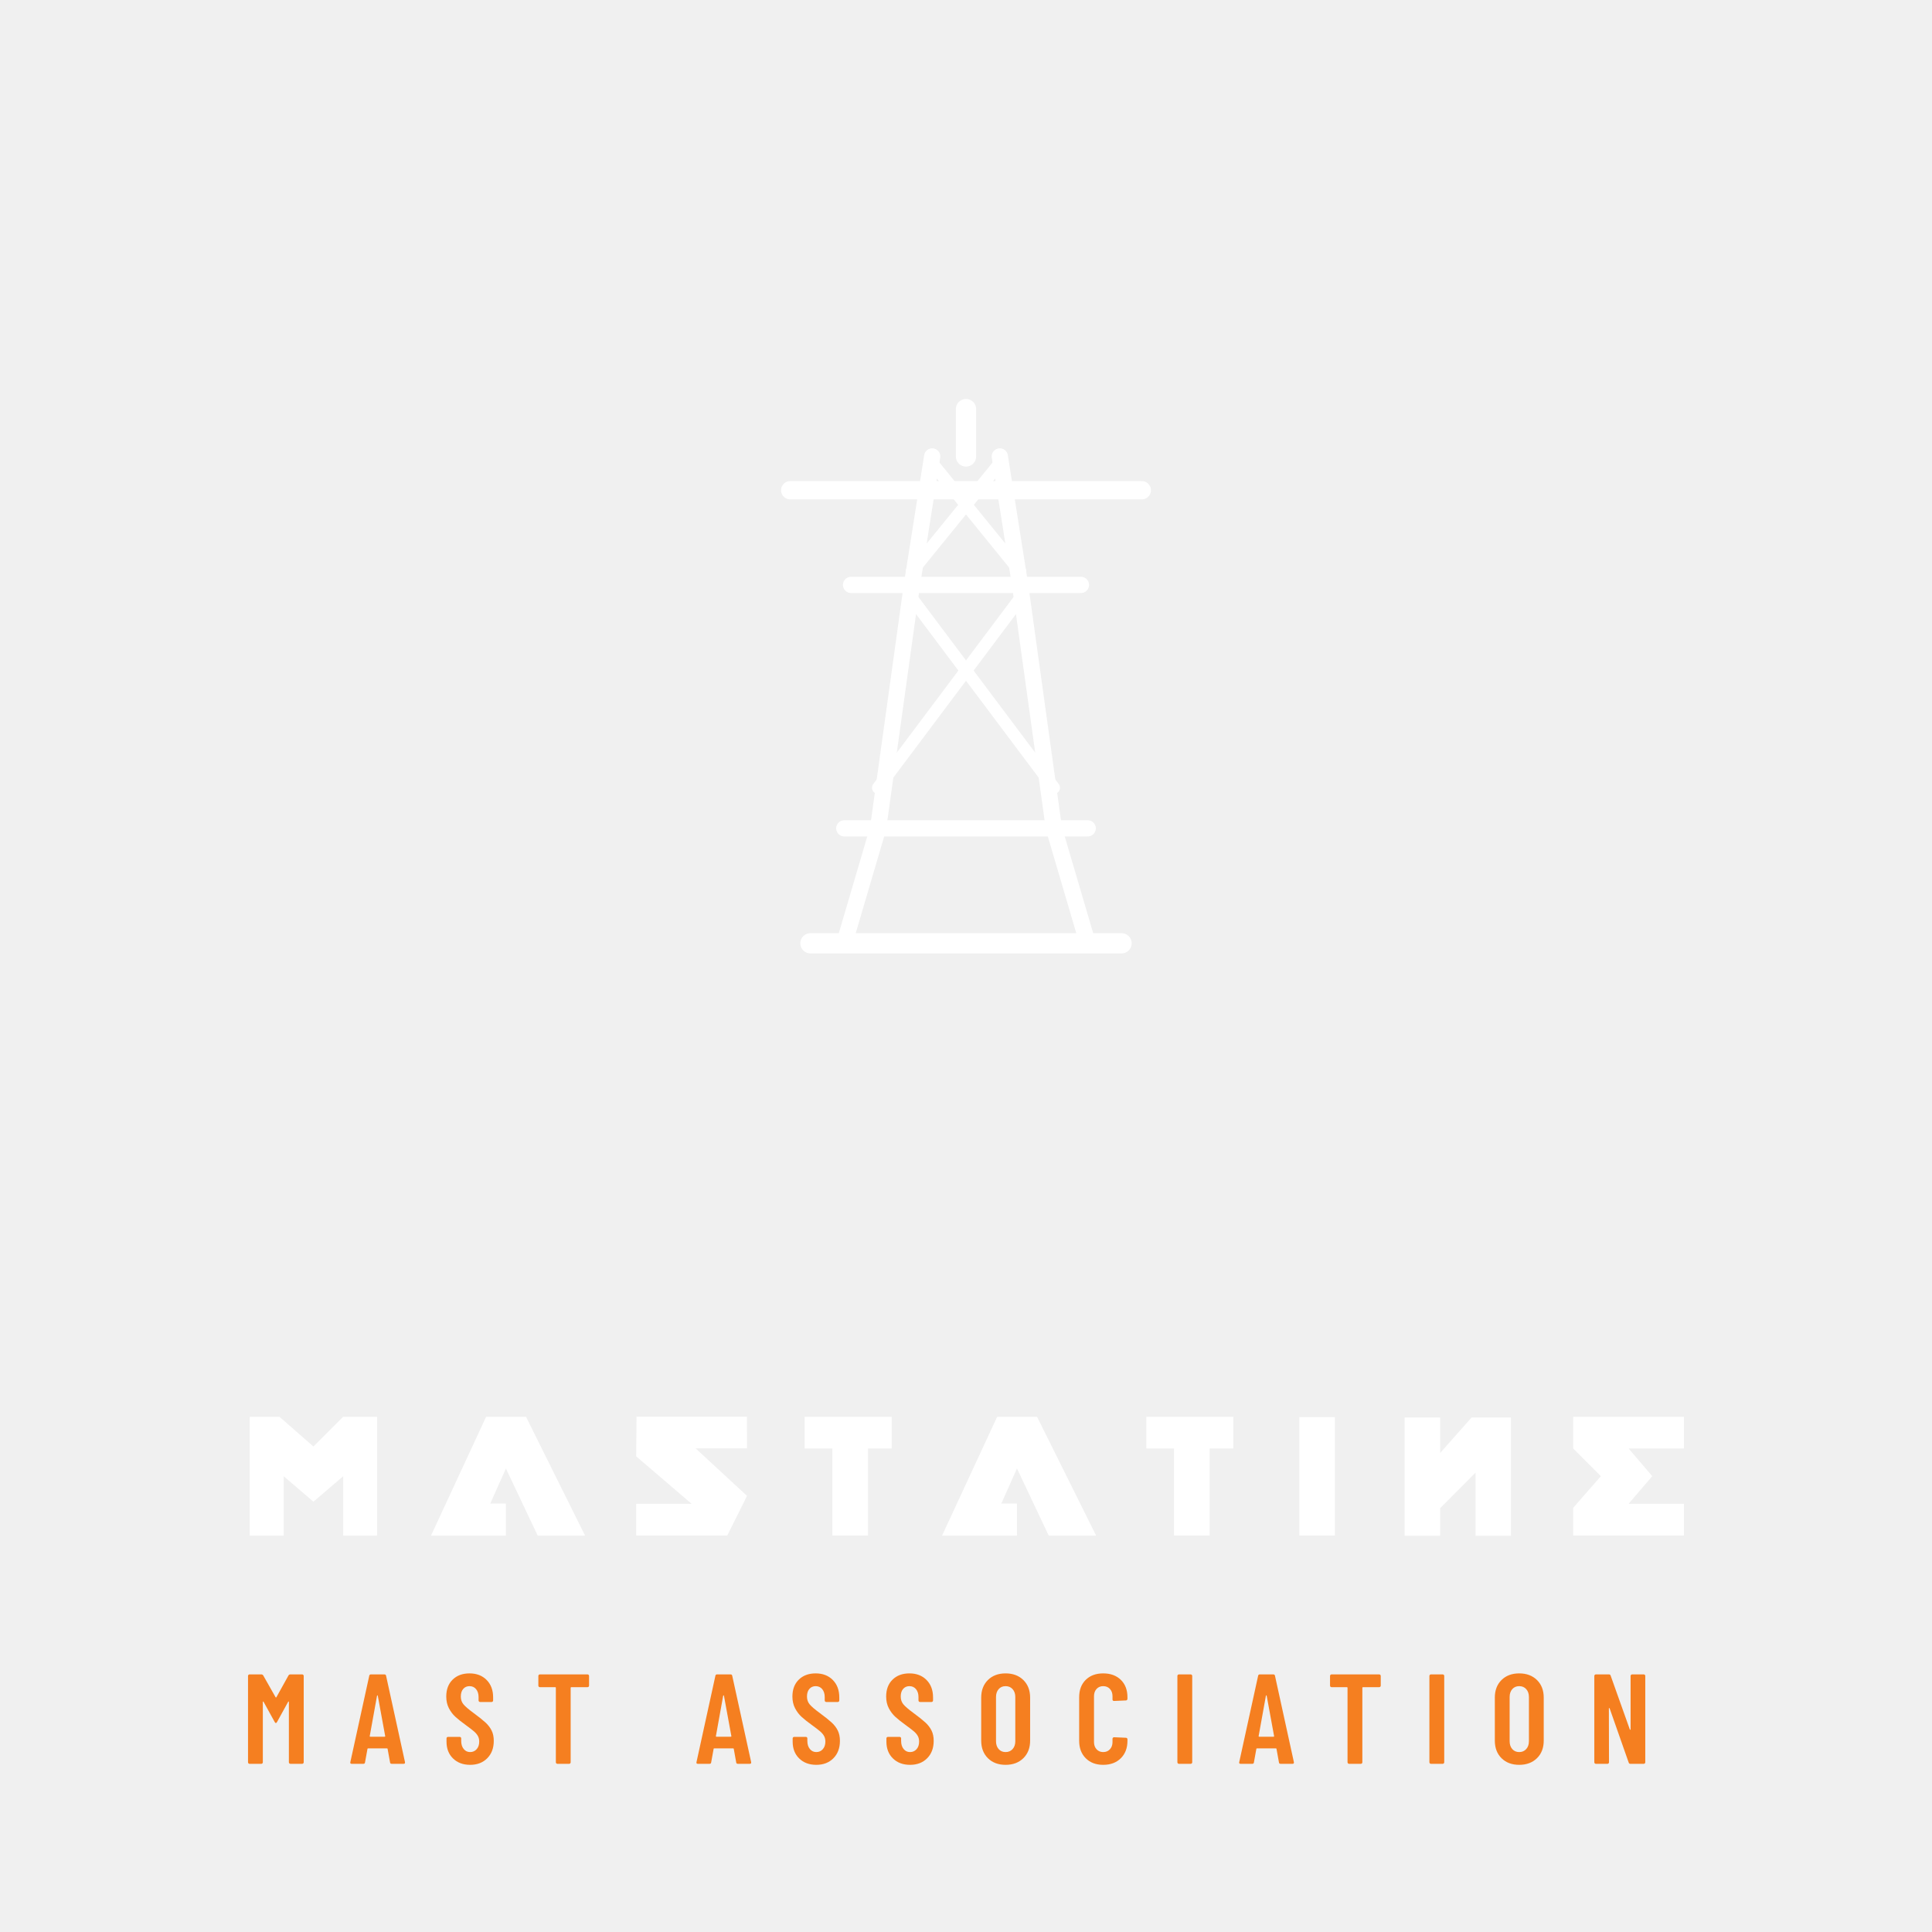
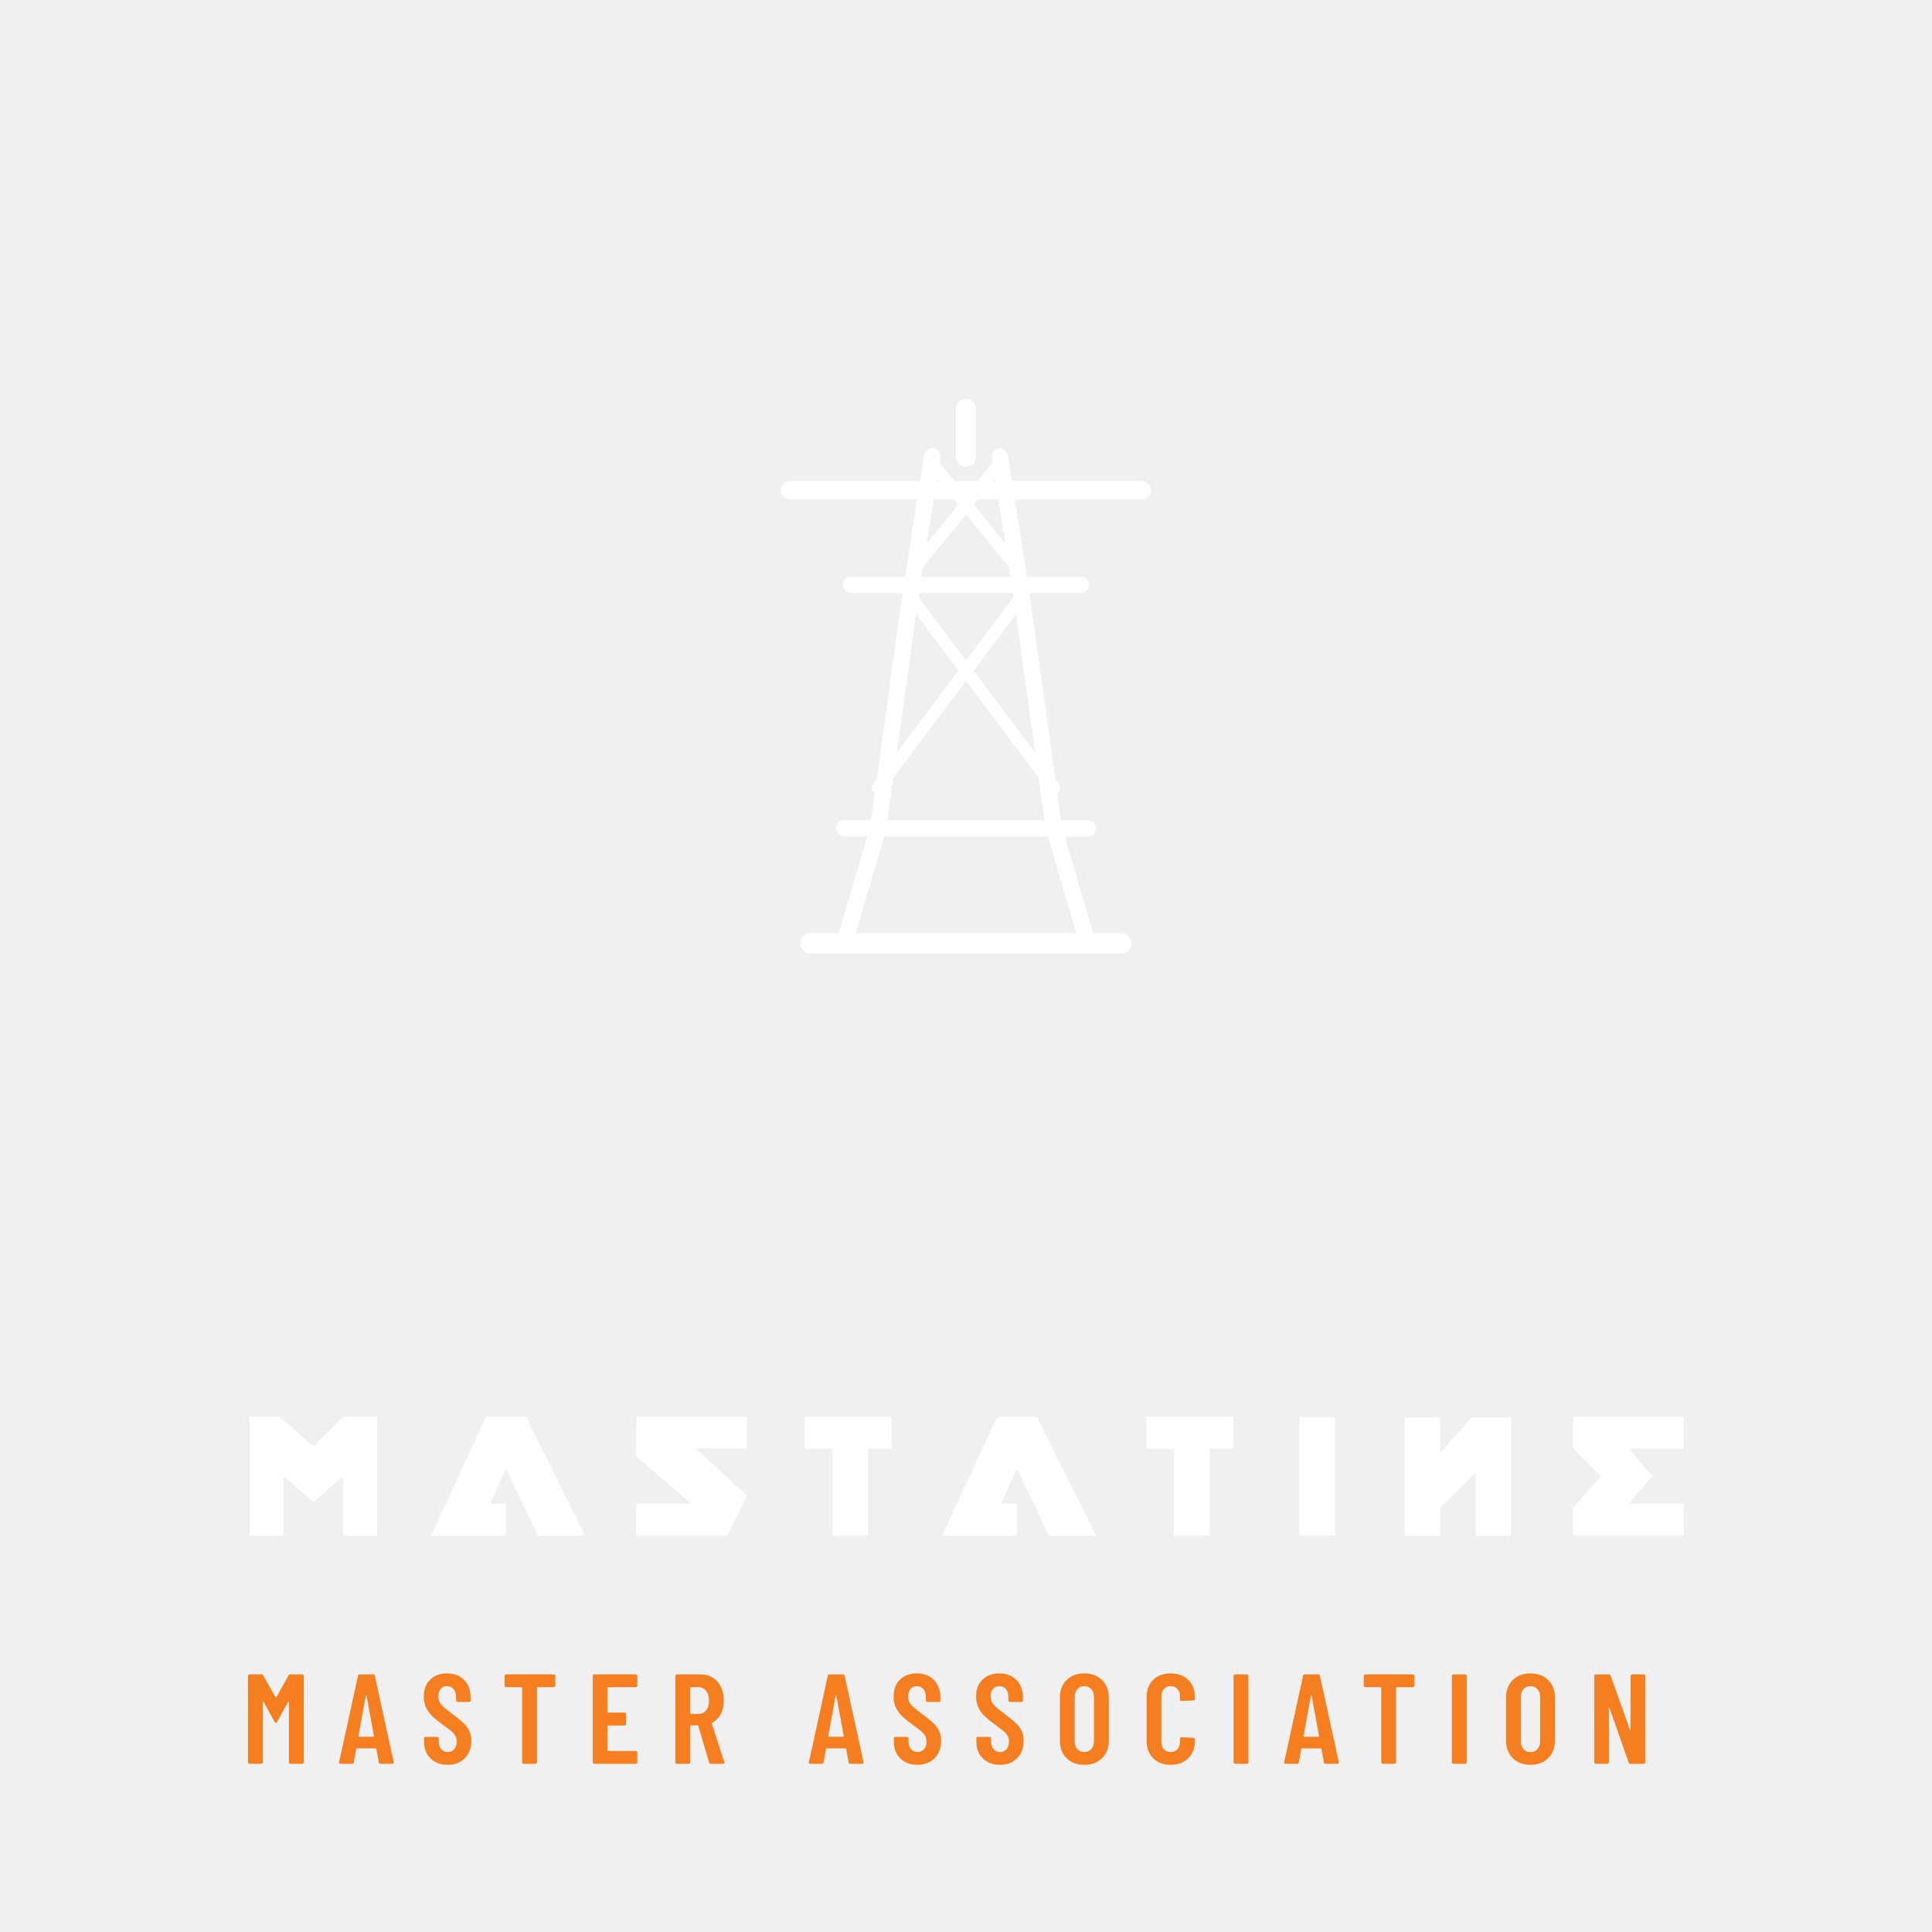
<svg xmlns="http://www.w3.org/2000/svg" viewBox="0 0 1200 1200">
  <g transform="translate(600 420) scale(4.2) translate(-100 -95.5)">
    <line x1="100" y1="56" x2="100" y2="63" stroke="#fff" stroke-width="3" stroke-linecap="round" />
    <line x1="74" y1="68" x2="126" y2="68" stroke="#fff" stroke-width="2.7" stroke-linecap="round" />
    <line x1="95" y1="63" x2="92" y2="82" stroke="#fff" stroke-width="2.4" stroke-linecap="round" />
    <line x1="105" y1="63" x2="108" y2="82" stroke="#fff" stroke-width="2.4" stroke-linecap="round" />
    <line x1="95" y1="64" x2="108" y2="80" stroke="#fff" stroke-width="1.8" stroke-linecap="round" />
    <line x1="105" y1="64" x2="92" y2="80" stroke="#fff" stroke-width="1.8" stroke-linecap="round" />
    <line x1="83" y1="82" x2="117" y2="82" stroke="#fff" stroke-width="2.4" stroke-linecap="round" />
    <line x1="92" y1="82" x2="87" y2="118" stroke="#fff" stroke-width="2.4" stroke-linecap="round" />
    <line x1="108" y1="82" x2="113" y2="118" stroke="#fff" stroke-width="2.4" stroke-linecap="round" />
    <line x1="92" y1="84" x2="113" y2="112" stroke="#fff" stroke-width="1.8" stroke-linecap="round" />
    <line x1="108" y1="84" x2="87" y2="112" stroke="#fff" stroke-width="1.8" stroke-linecap="round" />
    <line x1="82" y1="118" x2="118" y2="118" stroke="#fff" stroke-width="2.4" stroke-linecap="round" />
    <line x1="87" y1="118" x2="82" y2="135" stroke="#fff" stroke-width="2.4" stroke-linecap="round" />
    <line x1="113" y1="118" x2="118" y2="135" stroke="#fff" stroke-width="2.4" stroke-linecap="round" />
    <line x1="77" y1="135" x2="123" y2="135" stroke="#fff" stroke-width="3" stroke-linecap="round" />
  </g>
  <path transform="translate(150 880) scale(0.05751019 -0.05751019) translate(0 -982)" d="M1098 -301V340L777 65L456 340V-301H89V982H410L777 661L1098 982H1464V-301Z" fill="#fff" />
  <path transform="translate(268.86 880) scale(0.05751019 -0.05751019) translate(0 -982)" d="M1132 -301 789 424 620 45H789V-301H-20L575 982H1006L1644 -301Z" fill="#fff" />
  <path transform="translate(391.75 880) scale(0.05751019 -0.05751019) translate(0 -982)" d="M701 641 1256 128 1043 -300H59V42H658L59 555L63 983H1255L1256 641Z" fill="#fff" />
  <path transform="translate(496.98 880) scale(0.05751019 -0.05751019) translate(0 -982)" d="M733 640V-300H348V640H49V982H989V640Z" fill="#fff" />
  <path transform="translate(586.28 880) scale(0.05751019 -0.05751019) translate(0 -982)" d="M1132 -301 789 424 620 45H789V-301H-20L575 982H1006L1644 -301Z" fill="#fff" />
  <path transform="translate(709.17 880) scale(0.05751019 -0.05751019) translate(0 -982)" d="M733 640V-300H348V640H49V982H989V640Z" fill="#fff" />
  <path transform="translate(798.47 880) scale(0.05751019 -0.05751019) translate(0 -982)" d="M149 -300V978H533V-300Z" fill="#fff" />
  <path transform="translate(867.3 880) scale(0.05751019 -0.05751019) translate(0 -982)" d="M855 -303V379L473 -5V-303H89V974H473V591L812 974H1238V-303Z" fill="#fff" />
  <path transform="translate(973.17 880) scale(0.05751019 -0.05751019) translate(0 -982)" d="M667 640 923 341 667 42H1265V-300H69V-1L368 341L69 640V982H1265V640Z" fill="#fff" />
-   <path d="M179.20 1040.63Q179.59 1040 180.39 1040L180.39 1040L187.69 1040Q188.08 1040 188.36 1040.28Q188.64 1040.56 188.64 1040.95L188.64 1040.95L188.64 1094.58Q188.64 1094.98 188.36 1095.26Q188.08 1095.54 187.69 1095.54L187.69 1095.54L180.39 1095.54Q179.99 1095.54 179.71 1095.26Q179.43 1094.98 179.43 1094.58L179.43 1094.58L179.43 1057.14Q179.43 1056.82 179.28 1056.82Q179.12 1056.82 178.96 1057.06L178.96 1057.06L172.06 1069.59Q171.66 1070.23 171.34 1070.23L171.34 1070.23Q171.02 1070.23 170.63 1069.59L170.63 1069.59L163.73 1057.06Q163.57 1056.82 163.41 1056.82Q163.25 1056.82 163.25 1057.14L163.25 1057.14L163.25 1094.58Q163.25 1094.98 162.97 1095.26Q162.69 1095.54 162.30 1095.54L162.30 1095.54L155.00 1095.54Q154.60 1095.54 154.32 1095.26Q154.05 1094.98 154.05 1094.58L154.05 1094.58L154.05 1040.95Q154.05 1040.56 154.32 1040.28Q154.60 1040 155.00 1040L155.00 1040L162.30 1040Q163.09 1040 163.49 1040.63L163.49 1040.63L171.18 1054.20Q171.42 1054.52 171.66 1054.20L171.66 1054.20L179.20 1040.63ZM243.30 1095.54Q242.35 1095.54 242.27 1094.66L242.27 1094.66L240.76 1086.33Q240.76 1085.94 240.29 1085.94L240.29 1085.94L228.70 1085.94Q228.23 1085.94 228.23 1086.33L228.23 1086.33L226.72 1094.66Q226.64 1095.54 225.69 1095.54L225.69 1095.54L218.47 1095.54Q217.36 1095.54 217.60 1094.50L217.60 1094.50L229.34 1040.87Q229.50 1040 230.37 1040L230.37 1040L238.78 1040Q239.65 1040 239.81 1040.87L239.81 1040.87L251.55 1094.50L251.55 1094.82Q251.55 1095.54 250.68 1095.54L250.68 1095.54L243.30 1095.54ZM229.65 1078.32Q229.58 1078.72 230.05 1078.72L230.05 1078.72L238.86 1078.72Q239.33 1078.72 239.25 1078.32L239.25 1078.32L234.65 1053.25Q234.57 1053.01 234.41 1053.01Q234.26 1053.01 234.18 1053.25L234.18 1053.25L229.65 1078.32ZM292.01 1096.17Q285.43 1096.17 281.38 1092.20Q277.34 1088.24 277.34 1081.81L277.34 1081.81L277.34 1079.75Q277.34 1079.35 277.61 1079.07Q277.89 1078.80 278.29 1078.80L278.29 1078.80L285.51 1078.80Q285.90 1078.80 286.18 1079.07Q286.46 1079.35 286.46 1079.75L286.46 1079.75L286.46 1081.33Q286.46 1084.43 288.01 1086.33Q289.55 1088.24 292.01 1088.24L292.01 1088.24Q294.47 1088.24 296.06 1086.45Q297.65 1084.67 297.65 1081.73L297.65 1081.73Q297.65 1079.67 296.77 1078.16Q295.90 1076.65 294.31 1075.31Q292.73 1073.96 289.24 1071.42L289.24 1071.42Q285.27 1068.56 282.85 1066.34Q280.43 1064.12 278.80 1060.98Q277.18 1057.85 277.18 1053.73L277.18 1053.73Q277.18 1047.14 281.14 1043.25Q285.11 1039.37 291.62 1039.37L291.62 1039.37Q298.20 1039.37 302.25 1043.45Q306.29 1047.54 306.29 1054.28L306.29 1054.28L306.29 1056.18Q306.29 1056.58 306.02 1056.86Q305.74 1057.14 305.34 1057.14L305.34 1057.14L298.20 1057.14Q297.81 1057.14 297.53 1056.86Q297.25 1056.58 297.25 1056.18L297.25 1056.18L297.25 1054.12Q297.25 1051.03 295.70 1049.16Q294.16 1047.30 291.62 1047.30L291.62 1047.30Q289.24 1047.30 287.73 1049.00Q286.22 1050.71 286.22 1053.73L286.22 1053.73Q286.22 1056.58 287.85 1058.56Q289.47 1060.55 294.23 1064.04L294.23 1064.04Q299.07 1067.61 301.53 1069.87Q303.99 1072.13 305.34 1074.83Q306.69 1077.53 306.69 1081.26L306.69 1081.26Q306.69 1088.00 302.64 1092.08Q298.60 1096.17 292.01 1096.17L292.01 1096.17ZM364.92 1040Q365.32 1040 365.60 1040.28Q365.88 1040.56 365.88 1040.95L365.88 1040.95L365.88 1046.98Q365.88 1047.38 365.60 1047.66Q365.32 1047.93 364.92 1047.93L364.92 1047.93L354.85 1047.93Q354.45 1047.93 354.45 1048.33L354.45 1048.33L354.45 1094.58Q354.45 1094.98 354.17 1095.26Q353.90 1095.54 353.50 1095.54L353.50 1095.54L346.20 1095.54Q345.80 1095.54 345.53 1095.26Q345.25 1094.98 345.25 1094.58L345.25 1094.58L345.25 1048.33Q345.25 1047.93 344.85 1047.93L344.85 1047.93L335.33 1047.93Q334.93 1047.93 334.66 1047.66Q334.38 1047.38 334.38 1046.98L334.38 1046.98L334.38 1040.95Q334.38 1040.56 334.66 1040.28Q334.93 1040 335.33 1040L335.33 1040L364.92 1040ZM458.30 1095.54Q457.35 1095.54 457.27 1094.66L457.27 1094.66L455.77 1086.33Q455.77 1085.94 455.29 1085.94L455.29 1085.94L443.71 1085.94Q443.23 1085.94 443.23 1086.33L443.23 1086.33L441.72 1094.66Q441.64 1095.54 440.69 1095.54L440.69 1095.54L433.47 1095.54Q432.36 1095.54 432.60 1094.50L432.60 1094.50L444.34 1040.87Q444.50 1040 445.37 1040L445.37 1040L453.78 1040Q454.65 1040 454.81 1040.87L454.81 1040.87L466.56 1094.50L466.56 1094.82Q466.56 1095.54 465.68 1095.54L465.68 1095.54L458.30 1095.54ZM444.66 1078.32Q444.58 1078.72 445.05 1078.72L445.05 1078.72L453.86 1078.72Q454.34 1078.72 454.26 1078.32L454.26 1078.32L449.66 1053.25Q449.58 1053.01 449.42 1053.01Q449.26 1053.01 449.18 1053.25L449.18 1053.25L444.66 1078.32ZM507.02 1096.17Q500.43 1096.17 496.39 1092.20Q492.34 1088.24 492.34 1081.81L492.34 1081.81L492.34 1079.75Q492.34 1079.35 492.62 1079.07Q492.89 1078.80 493.29 1078.80L493.29 1078.80L500.51 1078.80Q500.91 1078.80 501.19 1079.07Q501.46 1079.35 501.46 1079.75L501.46 1079.75L501.46 1081.33Q501.46 1084.43 503.01 1086.33Q504.56 1088.24 507.02 1088.24L507.02 1088.24Q509.48 1088.24 511.06 1086.45Q512.65 1084.67 512.65 1081.73L512.65 1081.73Q512.65 1079.67 511.78 1078.16Q510.90 1076.65 509.32 1075.31Q507.73 1073.96 504.24 1071.42L504.24 1071.42Q500.27 1068.56 497.85 1066.34Q495.43 1064.12 493.81 1060.98Q492.18 1057.85 492.18 1053.73L492.18 1053.73Q492.18 1047.14 496.15 1043.25Q500.11 1039.37 506.62 1039.37L506.62 1039.37Q513.21 1039.37 517.25 1043.45Q521.30 1047.54 521.30 1054.28L521.30 1054.28L521.30 1056.18Q521.30 1056.58 521.02 1056.86Q520.74 1057.14 520.35 1057.14L520.35 1057.14L513.21 1057.14Q512.81 1057.14 512.53 1056.86Q512.25 1056.58 512.25 1056.18L512.25 1056.18L512.25 1054.12Q512.25 1051.03 510.71 1049.16Q509.16 1047.30 506.62 1047.30L506.62 1047.30Q504.24 1047.30 502.73 1049.00Q501.23 1050.71 501.23 1053.73L501.23 1053.73Q501.23 1056.58 502.85 1058.56Q504.48 1060.55 509.24 1064.04L509.24 1064.04Q514.08 1067.61 516.54 1069.87Q519.00 1072.13 520.35 1074.83Q521.69 1077.53 521.69 1081.26L521.69 1081.26Q521.69 1088.00 517.65 1092.08Q513.60 1096.17 507.02 1096.17L507.02 1096.17ZM565.25 1096.17Q558.67 1096.17 554.62 1092.20Q550.57 1088.24 550.57 1081.81L550.57 1081.81L550.57 1079.75Q550.57 1079.35 550.85 1079.07Q551.13 1078.80 551.53 1078.80L551.53 1078.80L558.74 1078.80Q559.14 1078.80 559.42 1079.07Q559.70 1079.35 559.70 1079.75L559.70 1079.75L559.70 1081.33Q559.70 1084.43 561.24 1086.33Q562.79 1088.24 565.25 1088.24L565.25 1088.24Q567.71 1088.24 569.30 1086.45Q570.88 1084.67 570.88 1081.73L570.88 1081.73Q570.88 1079.67 570.01 1078.16Q569.14 1076.65 567.55 1075.31Q565.96 1073.96 562.47 1071.42L562.47 1071.42Q558.51 1068.56 556.09 1066.34Q553.67 1064.12 552.04 1060.98Q550.41 1057.85 550.41 1053.73L550.41 1053.73Q550.41 1047.14 554.38 1043.25Q558.35 1039.37 564.85 1039.37L564.85 1039.37Q571.44 1039.37 575.48 1043.45Q579.53 1047.54 579.53 1054.28L579.53 1054.28L579.53 1056.18Q579.53 1056.58 579.25 1056.86Q578.98 1057.14 578.58 1057.14L578.58 1057.14L571.44 1057.14Q571.04 1057.14 570.76 1056.86Q570.49 1056.58 570.49 1056.18L570.49 1056.18L570.49 1054.12Q570.49 1051.03 568.94 1049.16Q567.39 1047.30 564.85 1047.30L564.85 1047.30Q562.47 1047.30 560.97 1049.00Q559.46 1050.71 559.46 1053.73L559.46 1053.73Q559.46 1056.58 561.09 1058.56Q562.71 1060.55 567.47 1064.04L567.47 1064.04Q572.31 1067.61 574.77 1069.87Q577.23 1072.13 578.58 1074.83Q579.93 1077.53 579.93 1081.26L579.93 1081.26Q579.93 1088.00 575.88 1092.08Q571.84 1096.17 565.25 1096.17L565.25 1096.17ZM624.59 1096.17Q617.77 1096.17 613.61 1092.05Q609.44 1087.92 609.44 1081.10L609.44 1081.10L609.44 1054.44Q609.44 1047.62 613.61 1043.49Q617.77 1039.37 624.59 1039.37L624.59 1039.37Q631.42 1039.37 635.62 1043.49Q639.83 1047.62 639.83 1054.44L639.83 1054.44L639.83 1081.10Q639.83 1087.92 635.62 1092.05Q631.42 1096.17 624.59 1096.17L624.59 1096.17ZM624.59 1088.24Q627.29 1088.24 628.96 1086.37Q630.62 1084.51 630.62 1081.49L630.62 1081.49L630.62 1054.04Q630.62 1051.03 628.96 1049.16Q627.29 1047.30 624.59 1047.30L624.59 1047.30Q621.90 1047.30 620.27 1049.16Q618.64 1051.03 618.64 1054.04L618.64 1054.04L618.64 1081.49Q618.64 1084.51 620.27 1086.37Q621.90 1088.24 624.59 1088.24L624.59 1088.24ZM685.21 1096.17Q678.46 1096.17 674.38 1092.08Q670.29 1088.00 670.29 1081.26L670.29 1081.26L670.29 1054.20Q670.29 1047.38 674.38 1043.37Q678.46 1039.37 685.21 1039.37L685.21 1039.37Q692.03 1039.37 696.16 1043.37Q700.28 1047.38 700.28 1054.20L700.28 1054.20L700.28 1055.15Q700.28 1055.55 700.00 1055.87Q699.73 1056.18 699.33 1056.18L699.33 1056.18L691.95 1056.50Q691.00 1056.50 691.00 1055.55L691.00 1055.55L691.00 1053.57Q691.00 1050.79 689.41 1049.04Q687.83 1047.30 685.21 1047.30L685.21 1047.30Q682.67 1047.30 681.08 1049.04Q679.50 1050.79 679.50 1053.57L679.50 1053.57L679.50 1081.97Q679.50 1084.75 681.08 1086.49Q682.67 1088.24 685.21 1088.24L685.21 1088.24Q687.83 1088.24 689.41 1086.49Q691.00 1084.75 691.00 1081.97L691.00 1081.97L691.00 1079.99Q691.00 1079.59 691.28 1079.31Q691.56 1079.03 691.95 1079.03L691.95 1079.03L699.33 1079.35Q699.73 1079.35 700.00 1079.63Q700.28 1079.91 700.28 1080.30L700.28 1080.30L700.28 1081.26Q700.28 1088.00 696.16 1092.08Q692.03 1096.17 685.21 1096.17L685.21 1096.17ZM732.25 1095.54Q731.86 1095.54 731.58 1095.26Q731.30 1094.98 731.30 1094.58L731.30 1094.58L731.30 1040.95Q731.30 1040.56 731.58 1040.28Q731.86 1040 732.25 1040L732.25 1040L739.55 1040Q739.95 1040 740.23 1040.28Q740.51 1040.56 740.51 1040.95L740.51 1040.95L740.51 1094.58Q740.51 1094.98 740.23 1095.26Q739.95 1095.54 739.55 1095.54L739.55 1095.54L732.25 1095.54ZM795.41 1095.54Q794.46 1095.54 794.38 1094.66L794.38 1094.66L792.87 1086.33Q792.87 1085.94 792.39 1085.94L792.39 1085.94L780.81 1085.94Q780.33 1085.94 780.33 1086.33L780.33 1086.33L778.83 1094.66Q778.75 1095.54 777.79 1095.54L777.79 1095.54L770.57 1095.54Q769.46 1095.54 769.70 1094.50L769.70 1094.50L781.44 1040.87Q781.60 1040 782.48 1040L782.48 1040L790.89 1040Q791.76 1040 791.92 1040.87L791.92 1040.87L803.66 1094.50L803.66 1094.82Q803.66 1095.54 802.79 1095.54L802.79 1095.54L795.41 1095.54ZM781.76 1078.32Q781.68 1078.72 782.16 1078.72L782.16 1078.72L790.96 1078.72Q791.44 1078.72 791.36 1078.32L791.36 1078.32L786.76 1053.25Q786.68 1053.01 786.52 1053.01Q786.36 1053.01 786.28 1053.25L786.28 1053.25L781.76 1078.32ZM856.66 1040Q857.05 1040 857.33 1040.28Q857.61 1040.56 857.61 1040.95L857.61 1040.95L857.61 1046.98Q857.61 1047.38 857.33 1047.66Q857.05 1047.93 856.66 1047.93L856.66 1047.93L846.58 1047.93Q846.18 1047.93 846.18 1048.33L846.18 1048.33L846.18 1094.58Q846.18 1094.98 845.91 1095.26Q845.63 1095.54 845.23 1095.54L845.23 1095.54L837.93 1095.54Q837.54 1095.54 837.26 1095.26Q836.98 1094.98 836.98 1094.58L836.98 1094.58L836.98 1048.33Q836.98 1047.93 836.58 1047.93L836.58 1047.93L827.06 1047.93Q826.67 1047.93 826.39 1047.66Q826.11 1047.38 826.11 1046.98L826.11 1046.98L826.11 1040.95Q826.11 1040.56 826.39 1040.28Q826.67 1040 827.06 1040L827.06 1040L856.66 1040ZM888.79 1095.54Q888.39 1095.54 888.11 1095.26Q887.83 1094.98 887.83 1094.58L887.83 1094.58L887.83 1040.95Q887.83 1040.56 888.11 1040.28Q888.39 1040 888.79 1040L888.79 1040L896.09 1040Q896.48 1040 896.76 1040.28Q897.04 1040.56 897.04 1040.95L897.04 1040.95L897.04 1094.58Q897.04 1094.98 896.76 1095.26Q896.48 1095.54 896.09 1095.54L896.09 1095.54L888.79 1095.54ZM943.61 1096.17Q936.79 1096.17 932.62 1092.05Q928.46 1087.92 928.46 1081.10L928.46 1081.10L928.46 1054.44Q928.46 1047.62 932.62 1043.49Q936.79 1039.37 943.61 1039.37L943.61 1039.37Q950.43 1039.37 954.64 1043.49Q958.84 1047.62 958.84 1054.44L958.84 1054.44L958.84 1081.10Q958.84 1087.92 954.64 1092.05Q950.43 1096.17 943.61 1096.17L943.61 1096.17ZM943.61 1088.24Q946.31 1088.24 947.97 1086.37Q949.64 1084.51 949.64 1081.49L949.64 1081.49L949.64 1054.04Q949.64 1051.03 947.97 1049.16Q946.31 1047.30 943.61 1047.30L943.61 1047.30Q940.91 1047.30 939.29 1049.16Q937.66 1051.03 937.66 1054.04L937.66 1054.04L937.66 1081.49Q937.66 1084.51 939.29 1086.37Q940.91 1088.24 943.61 1088.24L943.61 1088.24ZM1012.79 1040.95Q1012.79 1040.56 1013.07 1040.28Q1013.35 1040 1013.74 1040L1013.74 1040L1020.96 1040Q1021.36 1040 1021.64 1040.28Q1021.91 1040.56 1021.91 1040.95L1021.91 1040.95L1021.91 1094.58Q1021.91 1094.98 1021.64 1095.26Q1021.36 1095.54 1020.96 1095.54L1020.96 1095.54L1012.63 1095.54Q1011.84 1095.54 1011.60 1094.74L1011.60 1094.74L999.78 1061.10Q999.70 1060.87 999.50 1060.91Q999.30 1060.94 999.30 1061.18L999.30 1061.18L999.38 1094.58Q999.38 1094.98 999.11 1095.26Q998.83 1095.54 998.43 1095.54L998.43 1095.54L991.21 1095.54Q990.81 1095.54 990.54 1095.26Q990.26 1094.98 990.26 1094.58L990.26 1094.58L990.26 1040.95Q990.26 1040.56 990.54 1040.28Q990.81 1040 991.21 1040L991.21 1040L999.38 1040Q1000.18 1040 1000.41 1040.79L1000.41 1040.79L1012.31 1074.19Q1012.39 1074.43 1012.59 1074.39Q1012.79 1074.35 1012.79 1074.11L1012.79 1074.11L1012.79 1040.95Z" fill="#f57f20" />
+   <path d="M179.20 1040.64Q179.59 1040.00 180.39 1040.00L180.39 1040.00L187.69 1040.00Q188.08 1040.00 188.36 1040.28Q188.64 1040.56 188.64 1040.96L188.64 1040.96L188.64 1094.58Q188.64 1094.98 188.36 1095.26Q188.08 1095.54 187.69 1095.54L187.69 1095.54L180.39 1095.54Q179.99 1095.54 179.71 1095.26Q179.44 1094.98 179.44 1094.58L179.44 1094.58L179.44 1057.14Q179.44 1056.82 179.28 1056.82Q179.12 1056.82 178.96 1057.06L178.96 1057.06L172.06 1069.59Q171.66 1070.23 171.34 1070.23L171.34 1070.23Q171.03 1070.23 170.63 1069.59L170.63 1069.59L163.73 1057.06Q163.57 1056.82 163.41 1056.82Q163.25 1056.82 163.25 1057.14L163.25 1057.14L163.25 1094.58Q163.25 1094.98 162.97 1095.26Q162.70 1095.54 162.30 1095.54L162.30 1095.54L155.00 1095.54Q154.61 1095.54 154.33 1095.26Q154.05 1094.98 154.05 1094.58L154.05 1094.58L154.05 1040.96Q154.05 1040.56 154.33 1040.28Q154.61 1040.00 155.00 1040.00L155.00 1040.00L162.30 1040.00Q163.09 1040.00 163.49 1040.64L163.49 1040.64L171.19 1054.20Q171.42 1054.52 171.66 1054.20L171.66 1054.20L179.20 1040.64ZM236.32 1095.54Q235.37 1095.54 235.29 1094.66L235.29 1094.66L233.78 1086.33Q233.78 1085.94 233.30 1085.94L233.30 1085.94L221.72 1085.94Q221.25 1085.94 221.25 1086.33L221.25 1086.33L219.74 1094.66Q219.66 1095.54 218.71 1095.54L218.71 1095.54L211.49 1095.54Q210.38 1095.54 210.62 1094.50L210.62 1094.50L222.36 1040.88Q222.52 1040.00 223.39 1040.00L223.39 1040.00L231.80 1040.00Q232.67 1040.00 232.83 1040.88L232.83 1040.88L244.57 1094.50L244.57 1094.82Q244.57 1095.54 243.70 1095.54L243.70 1095.54L236.32 1095.54ZM222.67 1078.32Q222.60 1078.72 223.07 1078.72L223.07 1078.72L231.88 1078.72Q232.35 1078.72 232.27 1078.32L232.27 1078.32L227.67 1053.25Q227.59 1053.01 227.43 1053.01Q227.28 1053.01 227.20 1053.25L227.20 1053.25L222.67 1078.32ZM278.05 1096.17Q271.47 1096.17 267.42 1092.20Q263.37 1088.24 263.37 1081.81L263.37 1081.81L263.37 1079.75Q263.37 1079.35 263.65 1079.07Q263.93 1078.80 264.33 1078.80L264.33 1078.80L271.55 1078.80Q271.94 1078.80 272.22 1079.07Q272.50 1079.35 272.50 1079.75L272.50 1079.75L272.50 1081.34Q272.50 1084.43 274.04 1086.33Q275.59 1088.24 278.05 1088.24L278.05 1088.24Q280.51 1088.24 282.10 1086.45Q283.68 1084.67 283.68 1081.73L283.68 1081.73Q283.68 1079.67 282.81 1078.16Q281.94 1076.65 280.35 1075.31Q278.76 1073.96 275.27 1071.42L275.27 1071.42Q271.31 1068.56 268.89 1066.34Q266.47 1064.12 264.84 1060.99Q263.22 1057.85 263.22 1053.73L263.22 1053.73Q263.22 1047.14 267.18 1043.26Q271.15 1039.37 277.65 1039.37L277.65 1039.37Q284.24 1039.37 288.28 1043.46Q292.33 1047.54 292.33 1054.28L292.33 1054.28L292.33 1056.19Q292.33 1056.58 292.05 1056.86Q291.77 1057.14 291.38 1057.14L291.38 1057.14L284.24 1057.14Q283.84 1057.14 283.56 1056.86Q283.29 1056.58 283.29 1056.19L283.29 1056.19L283.29 1054.13Q283.29 1051.03 281.74 1049.17Q280.19 1047.30 277.65 1047.30L277.65 1047.30Q275.27 1047.30 273.77 1049.01Q272.26 1050.71 272.26 1053.73L272.26 1053.73Q272.26 1056.58 273.89 1058.57Q275.51 1060.55 280.27 1064.04L280.27 1064.04Q285.11 1067.61 287.57 1069.87Q290.03 1072.13 291.38 1074.83Q292.73 1077.53 292.73 1081.26L292.73 1081.26Q292.73 1088.00 288.68 1092.08Q284.64 1096.17 278.05 1096.17L278.05 1096.17ZM343.98 1040.00Q344.37 1040.00 344.65 1040.28Q344.93 1040.56 344.93 1040.96L344.93 1040.96L344.93 1046.99Q344.93 1047.38 344.65 1047.66Q344.37 1047.94 343.98 1047.94L343.98 1047.94L333.90 1047.94Q333.51 1047.94 333.51 1048.33L333.51 1048.33L333.51 1094.58Q333.51 1094.98 333.23 1095.26Q332.95 1095.54 332.55 1095.54L332.55 1095.54L325.26 1095.54Q324.86 1095.54 324.58 1095.26Q324.30 1094.98 324.30 1094.58L324.30 1094.58L324.30 1048.33Q324.30 1047.94 323.91 1047.94L323.91 1047.94L314.39 1047.94Q313.99 1047.94 313.71 1047.66Q313.44 1047.38 313.44 1046.99L313.44 1046.99L313.44 1040.96Q313.44 1040.56 313.71 1040.28Q313.99 1040.00 314.39 1040.00L314.39 1040.00L343.98 1040.00ZM395.86 1046.99Q395.86 1047.38 395.59 1047.66Q395.31 1047.94 394.91 1047.94L394.91 1047.94L377.78 1047.94Q377.38 1047.94 377.38 1048.33L377.38 1048.33L377.38 1063.33Q377.38 1063.72 377.78 1063.72L377.78 1063.72L387.93 1063.72Q388.33 1063.72 388.61 1064.00Q388.88 1064.28 388.88 1064.68L388.88 1064.68L388.88 1070.78Q388.88 1071.18 388.61 1071.46Q388.33 1071.74 387.93 1071.74L387.93 1071.74L377.78 1071.74Q377.38 1071.74 377.38 1072.13L377.38 1072.13L377.38 1087.21Q377.38 1087.60 377.78 1087.60L377.78 1087.60L394.91 1087.60Q395.31 1087.60 395.59 1087.88Q395.86 1088.16 395.86 1088.55L395.86 1088.55L395.86 1094.58Q395.86 1094.98 395.59 1095.26Q395.31 1095.54 394.91 1095.54L394.91 1095.54L369.13 1095.54Q368.73 1095.54 368.46 1095.26Q368.18 1094.98 368.18 1094.58L368.18 1094.58L368.18 1040.96Q368.18 1040.56 368.46 1040.28Q368.73 1040.00 369.13 1040.00L369.13 1040.00L394.91 1040.00Q395.31 1040.00 395.59 1040.28Q395.86 1040.56 395.86 1040.96L395.86 1040.96L395.86 1046.99ZM441.48 1095.54Q440.69 1095.54 440.45 1094.74L440.45 1094.74L433.71 1071.97Q433.55 1071.66 433.31 1071.66L433.31 1071.66L429.11 1071.66Q428.71 1071.66 428.71 1072.05L428.71 1072.05L428.71 1094.58Q428.71 1094.98 428.43 1095.26Q428.16 1095.54 427.76 1095.54L427.76 1095.54L420.46 1095.54Q420.06 1095.54 419.79 1095.26Q419.51 1094.98 419.51 1094.58L419.51 1094.58L419.51 1040.96Q419.51 1040.56 419.79 1040.28Q420.06 1040.00 420.46 1040.00L420.46 1040.00L435.37 1040.00Q439.58 1040.00 442.79 1042.03Q446.00 1044.05 447.79 1047.74Q449.57 1051.43 449.57 1056.19L449.57 1056.19Q449.57 1061.11 447.67 1064.68Q445.77 1068.25 442.36 1070.07L442.36 1070.07Q442.04 1070.15 442.12 1070.55L442.12 1070.55L449.89 1094.42Q449.97 1094.58 449.97 1094.82L449.97 1094.82Q449.97 1095.54 449.10 1095.54L449.10 1095.54L441.48 1095.54ZM429.11 1047.94Q428.71 1047.94 428.71 1048.33L428.71 1048.33L428.71 1064.12Q428.71 1064.52 429.11 1064.52L429.11 1064.52L433.95 1064.52Q436.80 1064.52 438.59 1062.30Q440.37 1060.08 440.37 1056.27L440.37 1056.27Q440.37 1052.46 438.59 1050.20Q436.80 1047.94 433.95 1047.94L433.95 1047.94L429.11 1047.94ZM528.12 1095.54Q527.17 1095.54 527.09 1094.66L527.09 1094.66L525.58 1086.33Q525.58 1085.94 525.10 1085.94L525.10 1085.94L513.52 1085.94Q513.05 1085.94 513.05 1086.33L513.05 1086.33L511.54 1094.66Q511.46 1095.54 510.51 1095.54L510.51 1095.54L503.29 1095.54Q502.18 1095.54 502.42 1094.50L502.42 1094.50L514.16 1040.88Q514.32 1040.00 515.19 1040.00L515.19 1040.00L523.60 1040.00Q524.47 1040.00 524.63 1040.88L524.63 1040.88L536.37 1094.50L536.37 1094.82Q536.37 1095.54 535.50 1095.54L535.50 1095.54L528.12 1095.54ZM514.47 1078.32Q514.40 1078.72 514.87 1078.72L514.87 1078.72L523.68 1078.72Q524.15 1078.72 524.07 1078.32L524.07 1078.32L519.47 1053.25Q519.39 1053.01 519.23 1053.01Q519.08 1053.01 519.00 1053.25L519.00 1053.25L514.47 1078.32ZM569.85 1096.17Q563.27 1096.17 559.22 1092.20Q555.18 1088.24 555.18 1081.81L555.18 1081.81L555.18 1079.75Q555.18 1079.35 555.45 1079.07Q555.73 1078.80 556.13 1078.80L556.13 1078.80L563.35 1078.80Q563.74 1078.80 564.02 1079.07Q564.30 1079.35 564.30 1079.75L564.30 1079.75L564.30 1081.34Q564.30 1084.43 565.84 1086.33Q567.39 1088.24 569.85 1088.24L569.85 1088.24Q572.31 1088.24 573.90 1086.45Q575.48 1084.67 575.48 1081.73L575.48 1081.73Q575.48 1079.67 574.61 1078.16Q573.74 1076.65 572.15 1075.31Q570.56 1073.96 567.07 1071.42L567.07 1071.42Q563.11 1068.56 560.69 1066.34Q558.27 1064.12 556.64 1060.99Q555.02 1057.85 555.02 1053.73L555.02 1053.73Q555.02 1047.14 558.98 1043.26Q562.95 1039.37 569.45 1039.37L569.45 1039.37Q576.04 1039.37 580.08 1043.46Q584.13 1047.54 584.13 1054.28L584.13 1054.28L584.13 1056.19Q584.13 1056.58 583.85 1056.86Q583.58 1057.14 583.18 1057.14L583.18 1057.14L576.04 1057.14Q575.64 1057.14 575.36 1056.86Q575.09 1056.58 575.09 1056.19L575.09 1056.19L575.09 1054.13Q575.09 1051.03 573.54 1049.17Q571.99 1047.30 569.45 1047.30L569.45 1047.30Q567.07 1047.30 565.57 1049.01Q564.06 1050.71 564.06 1053.73L564.06 1053.73Q564.06 1056.58 565.69 1058.57Q567.31 1060.55 572.07 1064.04L572.07 1064.04Q576.91 1067.61 579.37 1069.87Q581.83 1072.13 583.18 1074.83Q584.53 1077.53 584.53 1081.26L584.53 1081.26Q584.53 1088.00 580.48 1092.08Q576.44 1096.17 569.85 1096.17L569.85 1096.17ZM621.10 1096.17Q614.52 1096.17 610.47 1092.20Q606.43 1088.24 606.43 1081.81L606.43 1081.81L606.43 1079.75Q606.43 1079.35 606.70 1079.07Q606.98 1078.80 607.38 1078.80L607.38 1078.80L614.60 1078.80Q614.99 1078.80 615.27 1079.07Q615.55 1079.35 615.55 1079.75L615.55 1079.75L615.55 1081.34Q615.55 1084.43 617.10 1086.33Q618.64 1088.24 621.10 1088.24L621.10 1088.24Q623.56 1088.24 625.15 1086.45Q626.73 1084.67 626.73 1081.73L626.73 1081.73Q626.73 1079.67 625.86 1078.16Q624.99 1076.65 623.40 1075.31Q621.82 1073.96 618.33 1071.42L618.33 1071.42Q614.36 1068.56 611.94 1066.34Q609.52 1064.12 607.89 1060.99Q606.27 1057.85 606.27 1053.73L606.27 1053.73Q606.27 1047.14 610.23 1043.26Q614.20 1039.37 620.71 1039.37L620.71 1039.37Q627.29 1039.37 631.34 1043.46Q635.38 1047.54 635.38 1054.28L635.38 1054.28L635.38 1056.19Q635.38 1056.58 635.10 1056.86Q634.83 1057.14 634.43 1057.14L634.43 1057.14L627.29 1057.14Q626.89 1057.14 626.62 1056.86Q626.34 1056.58 626.34 1056.19L626.34 1056.19L626.34 1054.13Q626.34 1051.03 624.79 1049.17Q623.24 1047.30 620.71 1047.30L620.71 1047.30Q618.33 1047.30 616.82 1049.01Q615.31 1050.71 615.31 1053.73L615.31 1053.73Q615.31 1056.58 616.94 1058.57Q618.56 1060.55 623.32 1064.04L623.32 1064.04Q628.16 1067.61 630.62 1069.87Q633.08 1072.13 634.43 1074.83Q635.78 1077.53 635.78 1081.26L635.78 1081.26Q635.78 1088.00 631.73 1092.08Q627.69 1096.17 621.10 1096.17L621.10 1096.17ZM673.46 1096.17Q666.64 1096.17 662.48 1092.04Q658.31 1087.92 658.31 1081.10L658.31 1081.10L658.31 1054.44Q658.31 1047.62 662.48 1043.50Q666.64 1039.37 673.46 1039.37L673.46 1039.37Q680.29 1039.37 684.49 1043.50Q688.70 1047.62 688.70 1054.44L688.70 1054.44L688.70 1081.10Q688.70 1087.92 684.49 1092.04Q680.29 1096.17 673.46 1096.17L673.46 1096.17ZM673.46 1088.24Q676.16 1088.24 677.83 1086.37Q679.49 1084.51 679.49 1081.49L679.49 1081.49L679.49 1054.05Q679.49 1051.03 677.83 1049.17Q676.16 1047.30 673.46 1047.30L673.46 1047.30Q670.77 1047.30 669.14 1049.17Q667.51 1051.03 667.51 1054.05L667.51 1054.05L667.51 1081.49Q667.51 1084.51 669.14 1086.37Q670.77 1088.24 673.46 1088.24L673.46 1088.24ZM727.10 1096.17Q720.35 1096.17 716.27 1092.08Q712.18 1088.00 712.18 1081.26L712.18 1081.26L712.18 1054.20Q712.18 1047.38 716.27 1043.38Q720.35 1039.37 727.10 1039.37L727.10 1039.37Q733.92 1039.37 738.04 1043.38Q742.17 1047.38 742.17 1054.20L742.17 1054.20L742.17 1055.16Q742.17 1055.55 741.89 1055.87Q741.61 1056.19 741.22 1056.19L741.22 1056.19L733.84 1056.51Q732.89 1056.51 732.89 1055.55L732.89 1055.55L732.89 1053.57Q732.89 1050.79 731.30 1049.05Q729.71 1047.30 727.10 1047.30L727.10 1047.30Q724.56 1047.30 722.97 1049.05Q721.38 1050.79 721.38 1053.57L721.38 1053.57L721.38 1081.97Q721.38 1084.75 722.97 1086.49Q724.56 1088.24 727.10 1088.24L727.10 1088.24Q729.71 1088.24 731.30 1086.49Q732.89 1084.75 732.89 1081.97L732.89 1081.97L732.89 1079.99Q732.89 1079.59 733.16 1079.31Q733.44 1079.03 733.84 1079.03L733.84 1079.03L741.22 1079.35Q741.61 1079.35 741.89 1079.63Q742.17 1079.91 742.17 1080.30L742.17 1080.30L742.17 1081.26Q742.17 1088.00 738.04 1092.08Q733.92 1096.17 727.10 1096.17L727.10 1096.17ZM767.16 1095.54Q766.76 1095.54 766.49 1095.26Q766.21 1094.98 766.21 1094.58L766.21 1094.58L766.21 1040.96Q766.21 1040.56 766.49 1040.28Q766.76 1040.00 767.16 1040.00L767.16 1040.00L774.46 1040.00Q774.86 1040.00 775.13 1040.28Q775.41 1040.56 775.41 1040.96L775.41 1040.96L775.41 1094.58Q775.41 1094.98 775.13 1095.26Q774.86 1095.54 774.46 1095.54L774.46 1095.54L767.16 1095.54ZM823.33 1095.54Q822.38 1095.54 822.30 1094.66L822.30 1094.66L820.79 1086.33Q820.79 1085.94 820.32 1085.94L820.32 1085.94L808.73 1085.94Q808.26 1085.94 808.26 1086.33L808.26 1086.33L806.75 1094.66Q806.67 1095.54 805.72 1095.54L805.72 1095.54L798.50 1095.54Q797.39 1095.54 797.63 1094.50L797.63 1094.50L809.37 1040.88Q809.53 1040.00 810.40 1040.00L810.40 1040.00L818.81 1040.00Q819.68 1040.00 819.84 1040.88L819.84 1040.88L831.58 1094.50L831.58 1094.82Q831.58 1095.54 830.71 1095.54L830.71 1095.54L823.33 1095.54ZM809.69 1078.32Q809.61 1078.72 810.08 1078.72L810.08 1078.72L818.89 1078.72Q819.36 1078.72 819.28 1078.32L819.28 1078.32L814.68 1053.25Q814.60 1053.01 814.45 1053.01Q814.29 1053.01 814.21 1053.25L814.21 1053.25L809.69 1078.32ZM877.60 1040.00Q877.99 1040.00 878.27 1040.28Q878.55 1040.56 878.55 1040.96L878.55 1040.96L878.55 1046.99Q878.55 1047.38 878.27 1047.66Q877.99 1047.94 877.60 1047.94L877.60 1047.94L867.52 1047.94Q867.12 1047.94 867.12 1048.33L867.12 1048.33L867.12 1094.58Q867.12 1094.98 866.85 1095.26Q866.57 1095.54 866.17 1095.54L866.17 1095.54L858.87 1095.54Q858.48 1095.54 858.20 1095.26Q857.92 1094.98 857.92 1094.58L857.92 1094.58L857.92 1048.33Q857.92 1047.94 857.53 1047.94L857.53 1047.94L848.01 1047.94Q847.61 1047.94 847.33 1047.66Q847.05 1047.38 847.05 1046.99L847.05 1046.99L847.05 1040.96Q847.05 1040.56 847.33 1040.28Q847.61 1040.00 848.01 1040.00L848.01 1040.00L877.60 1040.00ZM902.75 1095.54Q902.35 1095.54 902.07 1095.26Q901.80 1094.98 901.80 1094.58L901.80 1094.58L901.80 1040.96Q901.80 1040.56 902.07 1040.28Q902.35 1040.00 902.75 1040.00L902.75 1040.00L910.05 1040.00Q910.44 1040.00 910.72 1040.28Q911.00 1040.56 911.00 1040.96L911.00 1040.96L911.00 1094.58Q911.00 1094.98 910.72 1095.26Q910.44 1095.54 910.05 1095.54L910.05 1095.54L902.75 1095.54ZM950.59 1096.17Q943.77 1096.17 939.60 1092.04Q935.44 1087.92 935.44 1081.10L935.44 1081.10L935.44 1054.44Q935.44 1047.62 939.60 1043.50Q943.77 1039.37 950.59 1039.37L950.59 1039.37Q957.41 1039.37 961.62 1043.50Q965.82 1047.62 965.82 1054.44L965.82 1054.44L965.82 1081.10Q965.82 1087.92 961.62 1092.04Q957.41 1096.17 950.59 1096.17L950.59 1096.17ZM950.59 1088.24Q953.29 1088.24 954.95 1086.37Q956.62 1084.51 956.62 1081.49L956.62 1081.49L956.62 1054.05Q956.62 1051.03 954.95 1049.17Q953.29 1047.30 950.59 1047.30L950.59 1047.30Q947.89 1047.30 946.26 1049.17Q944.64 1051.03 944.64 1054.05L944.64 1054.05L944.64 1081.49Q944.64 1084.51 946.26 1086.37Q947.89 1088.24 950.59 1088.24L950.59 1088.24ZM1012.79 1040.96Q1012.79 1040.56 1013.06 1040.28Q1013.34 1040.00 1013.74 1040.00L1013.74 1040.00L1020.96 1040.00Q1021.35 1040.00 1021.63 1040.28Q1021.91 1040.56 1021.91 1040.96L1021.91 1040.96L1021.91 1094.58Q1021.91 1094.98 1021.63 1095.26Q1021.35 1095.54 1020.96 1095.54L1020.96 1095.54L1012.63 1095.54Q1011.84 1095.54 1011.60 1094.74L1011.60 1094.74L999.78 1061.11Q999.70 1060.87 999.50 1060.91Q999.30 1060.95 999.30 1061.19L999.30 1061.19L999.38 1094.58Q999.38 1094.98 999.10 1095.26Q998.83 1095.54 998.43 1095.54L998.43 1095.54L991.21 1095.54Q990.81 1095.54 990.54 1095.26Q990.26 1094.98 990.26 1094.58L990.26 1094.58L990.26 1040.96Q990.26 1040.56 990.54 1040.28Q990.81 1040.00 991.21 1040.00L991.21 1040.00L999.38 1040.00Q1000.17 1040.00 1000.41 1040.80L1000.41 1040.80L1012.31 1074.20Q1012.39 1074.43 1012.59 1074.39Q1012.79 1074.35 1012.79 1074.12L1012.79 1074.12L1012.79 1040.96Z" fill="#f57f20" />
</svg>
